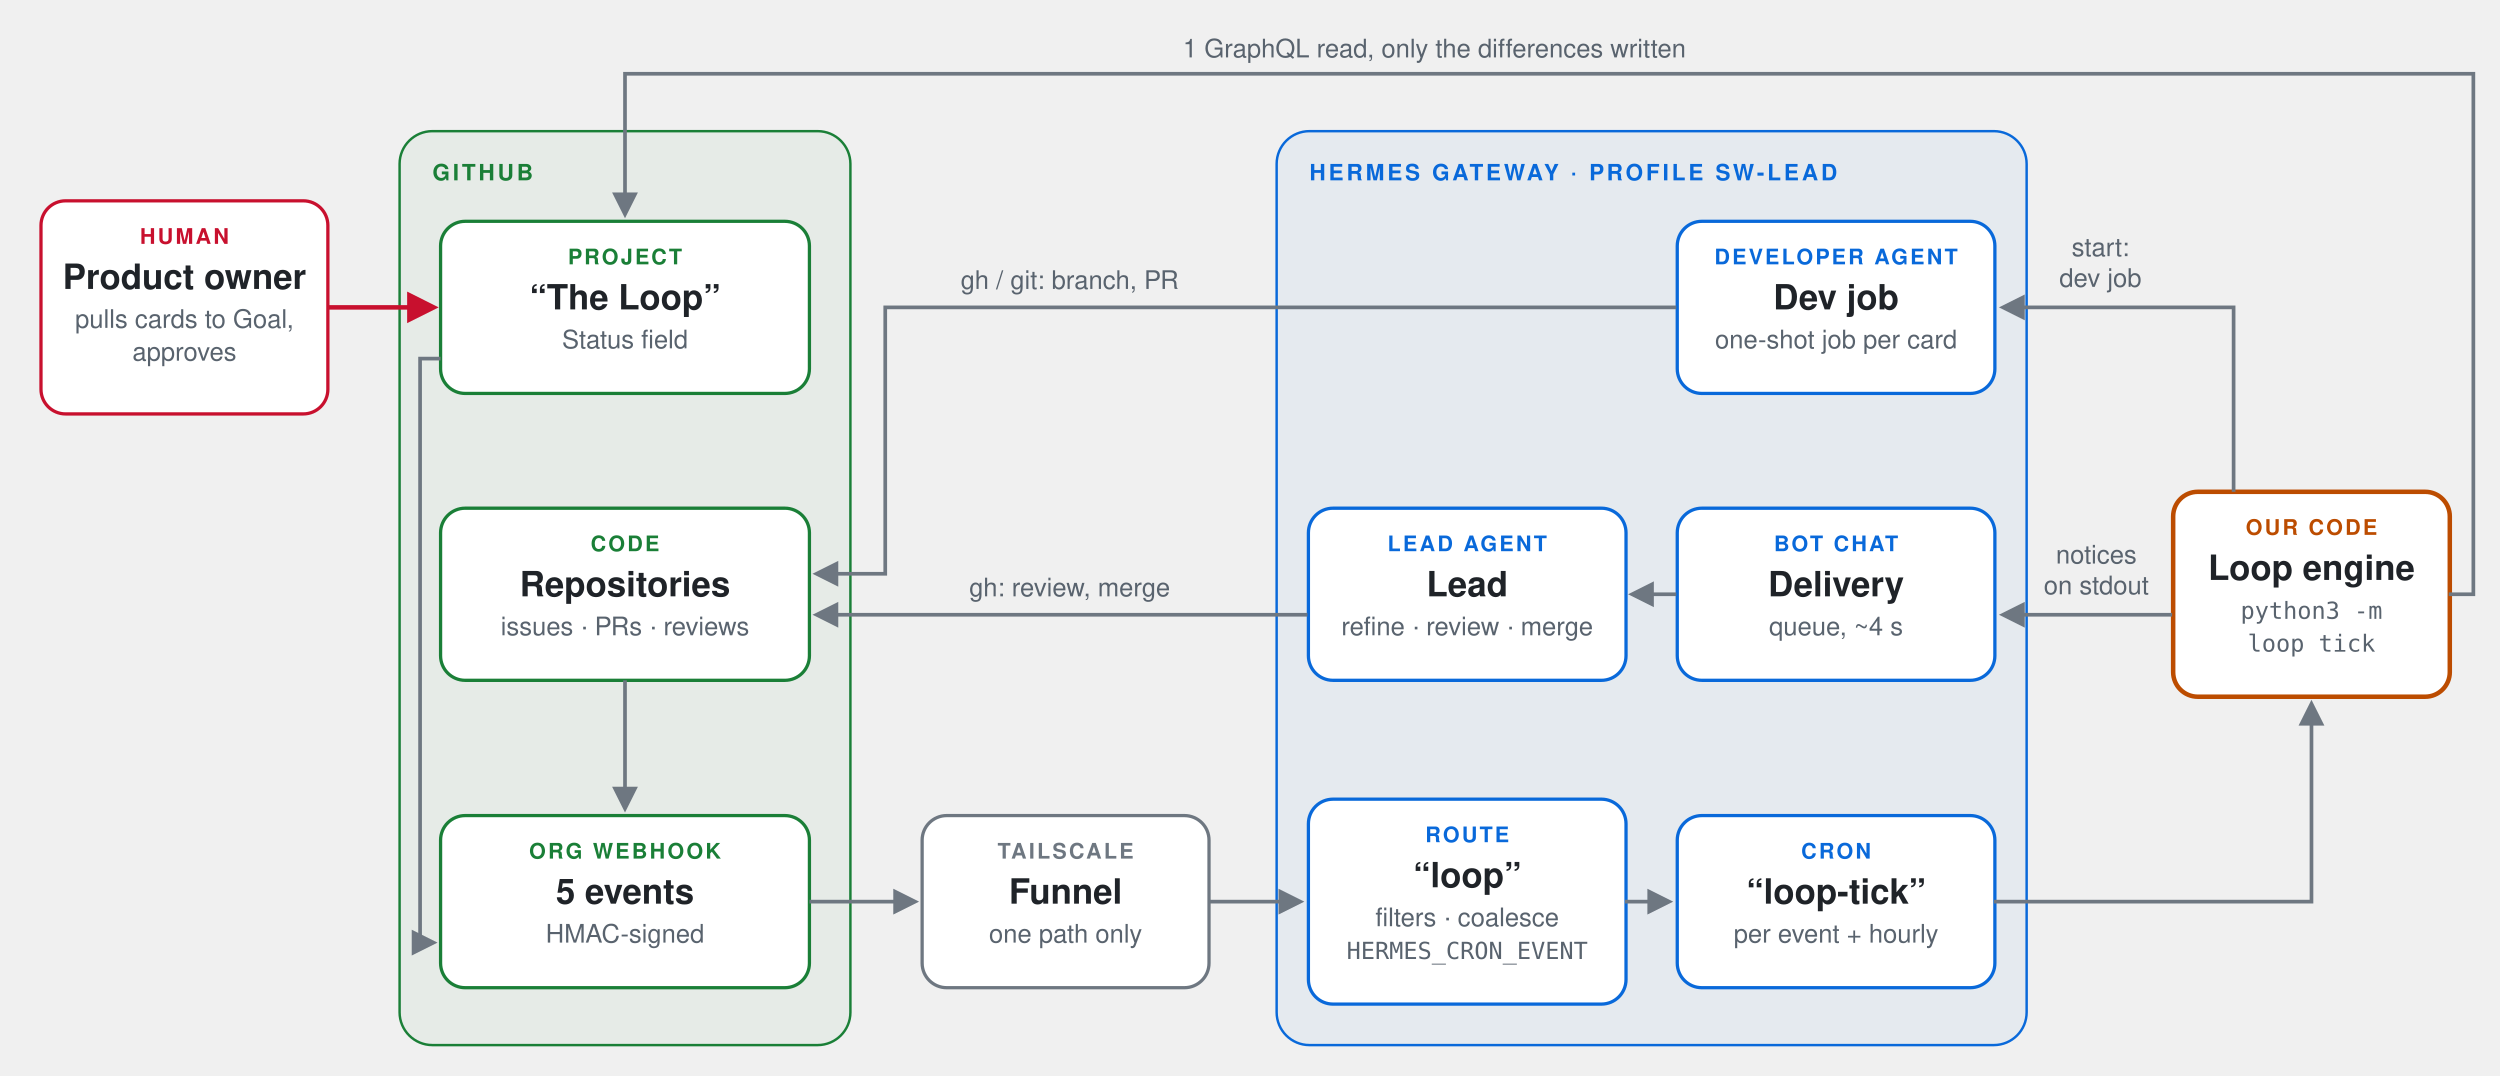
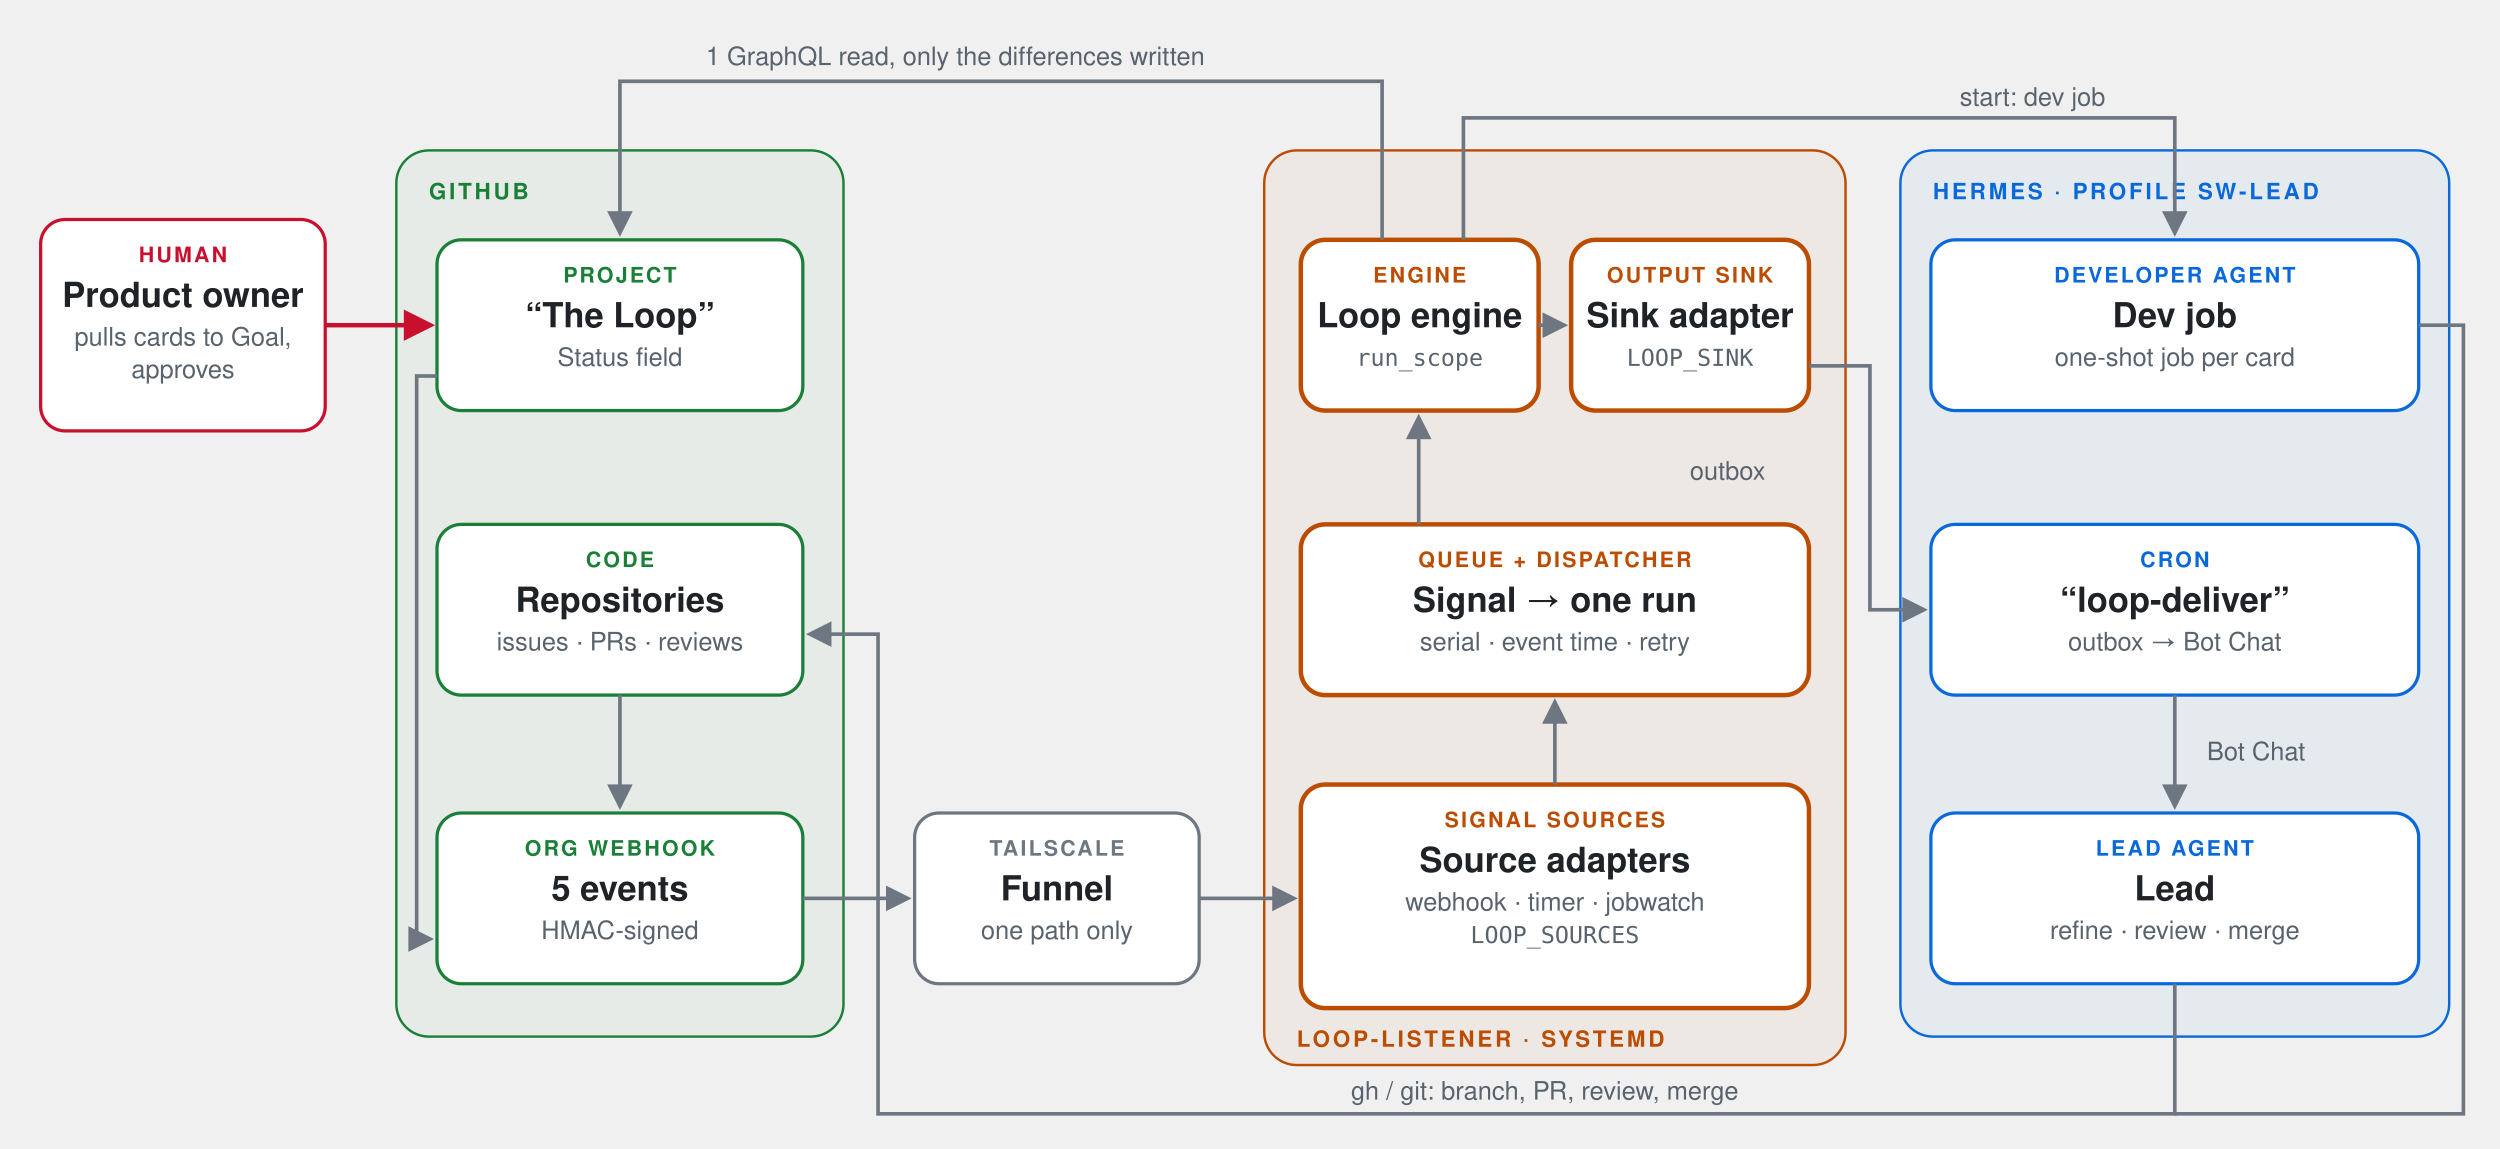
- <svg xmlns="http://www.w3.org/2000/svg" viewBox="0 0 1220 525" width="1220" height="525" role="img" aria-label="Architecture of The Loop: GitHub, Tailscale Funnel, Hermes gateway and the loop engine">
+ <svg xmlns="http://www.w3.org/2000/svg" viewBox="0 0 1230 565" width="1230" height="565" role="img" aria-label="Architecture of The Loop: GitHub, Tailscale Funnel, the loop listener with its signal sources, dispatcher, engine and output sink, and the Hermes profile">
  <style>
text{font-family:-apple-system, BlinkMacSystemFont, "Segoe UI", Helvetica, Arial, sans-serif;fill:#1f2328;text-anchor:middle}
.kick{font-size:10.5px;font-weight:600;letter-spacing:1.1px}
.gk{font-size:11px;font-weight:700;letter-spacing:1.4px;text-anchor:start}
.title{font-size:17px;font-weight:700}
.sub{font-size:12.5px;fill:#59636e}
.mono{font-family:ui-monospace,SFMono-Regular,Menlo,Consolas,monospace;font-size:11.5px}
.lbl{font-size:12.5px;fill:#59636e}
.b{fill:#ffffff;stroke-width:1.6}
.red{stroke:#c8102e}.gh{stroke:#1a7f37}.hm{stroke:#0969da}.ours{stroke:#bc4c00;stroke-width:2.2}.infra{stroke:#6e7781}
.k-red{fill:#c8102e}.k-gh{fill:#1a7f37}.k-hm{fill:#0969da}.k-ours{fill:#bc4c00}.k-infra{fill:#6e7781}
.frame{stroke-width:1.2;stroke-dasharray:none}
.f-gh{fill:#1a7f37;fill-opacity:0.05;stroke:#1a7f37}
.f-hm{fill:#0969da;fill-opacity:0.05;stroke:#0969da}
+ .f-ours{fill:#bc4c00;fill-opacity:0.05;stroke:#bc4c00}
path{fill:none;stroke-width:1.8}.a{stroke:#6e7781}.r{stroke:#c8102e;stroke-width:2.2}
+ .j{stroke:#6e7781}
</style>
  <defs>
    <marker id="ma" viewBox="0 0 10 10" refX="8" refY="5" markerWidth="7" markerHeight="7" orient="auto">
      <path d="M0,0 L10,5 L0,10 z" style="fill:#6e7781;stroke:none" />
    </marker>
    <marker id="mr" viewBox="0 0 10 10" refX="8" refY="5" markerWidth="7" markerHeight="7" orient="auto">
      <path d="M0,0 L10,5 L0,10 z" style="fill:#c8102e;stroke:none" />
    </marker>
  </defs>
-   <rect class="frame f-gh" x="195" y="64" width="220" height="446" rx="16" />
-   <text class="gk k-gh" x="211" y="88">GITHUB</text>
-   <rect class="frame f-hm" x="623" y="64" width="366" height="446" rx="16" />
-   <text class="gk k-hm" x="639" y="88">HERMES GATEWAY · PROFILE SW-LEAD</text>
-   <rect class="b red" x="20.0" y="98.0" width="140" height="104" rx="12" />
-   <text class="kick k-red" x="90" y="119.0">HUMAN</text>
-   <text class="title" x="90" y="141.0">Product owner</text>
-   <text class="sub" x="90" y="160.0">pulls cards to Goal,</text>
-   <text class="sub" x="90" y="176.0">approves</text>
-   <rect class="b gh" x="215.0" y="108.0" width="180" height="84" rx="12" />
-   <text class="kick k-gh" x="305" y="129.0">PROJECT</text>
-   <text class="title" x="305" y="151.0">“The Loop”</text>
-   <text class="sub" x="305" y="170.0">Status field</text>
-   <rect class="b gh" x="215.0" y="248.0" width="180" height="84" rx="12" />
-   <text class="kick k-gh" x="305" y="269.0">CODE</text>
-   <text class="title" x="305" y="291.0">Repositories</text>
-   <text class="sub" x="305" y="310.0">issues · PRs · reviews</text>
-   <rect class="b gh" x="215.0" y="398.0" width="180" height="84" rx="12" />
-   <text class="kick k-gh" x="305" y="419.0">ORG WEBHOOK</text>
-   <text class="title" x="305" y="441.0">5 events</text>
-   <text class="sub" x="305" y="460.0">HMAC-signed</text>
-   <rect class="b infra" x="450.0" y="398.0" width="140" height="84" rx="12" />
-   <text class="kick k-infra" x="520" y="419.0">TAILSCALE</text>
-   <text class="title" x="520" y="441.0">Funnel</text>
-   <text class="sub" x="520" y="460.0">one path only</text>
-   <rect class="b hm" x="818.5" y="108.0" width="155" height="84" rx="12" />
-   <text class="kick k-hm" x="896" y="129.0">DEVELOPER AGENT</text>
-   <text class="title" x="896" y="151.0">Dev job</text>
-   <text class="sub" x="896" y="170.0">one-shot job per card</text>
-   <rect class="b hm" x="638.5" y="248.0" width="155" height="84" rx="12" />
-   <text class="kick k-hm" x="716" y="269.0">LEAD AGENT</text>
-   <text class="title" x="716" y="291.0">Lead</text>
-   <text class="sub" x="716" y="310.0">refine · review · merge</text>
-   <rect class="b hm" x="818.5" y="248.0" width="155" height="84" rx="12" />
-   <text class="kick k-hm" x="896" y="269.0">BOT CHAT</text>
-   <text class="title" x="896" y="291.0">Delivery</text>
-   <text class="sub" x="896" y="310.0">queue, ~4 s</text>
-   <rect class="b hm" x="638.5" y="390.0" width="155" height="100" rx="12" />
-   <text class="kick k-hm" x="716" y="411.0">ROUTE</text>
-   <text class="title" x="716" y="433.0">“loop”</text>
-   <text class="sub" x="716" y="452.0">filters · coalesce</text>
-   <text class="sub" x="716" y="468.0">
-     <tspan class="mono">HERMES_CRON_EVENT</tspan>
+   <rect class="frame f-gh" x="195" y="74" width="220" height="436" rx="16" />
+   <text class="gk k-gh" x="211" y="98">GITHUB</text>
+   <rect class="frame f-ours" x="622" y="74" width="286" height="450" rx="16" />
+   <text class="gk k-ours" x="638" y="515">LOOP-LISTENER · SYSTEMD</text>
+   <rect class="frame f-hm" x="935" y="74" width="270" height="436" rx="16" />
+   <text class="gk k-hm" x="951" y="98">HERMES · PROFILE SW-LEAD</text>
+   <rect class="b red" x="20" y="108" width="140" height="104" rx="12" />
+   <text class="kick k-red" x="90" y="129">HUMAN</text>
+   <text class="title" x="90" y="151">Product owner</text>
+   <text class="sub" x="90" y="170">pulls cards to Goal,</text>
+   <text class="sub" x="90" y="186">approves</text>
+   <rect class="b gh" x="215" y="118" width="180" height="84" rx="12" />
+   <text class="kick k-gh" x="305" y="139">PROJECT</text>
+   <text class="title" x="305" y="161">“The Loop”</text>
+   <text class="sub" x="305" y="180">Status field</text>
+   <rect class="b gh" x="215" y="258" width="180" height="84" rx="12" />
+   <text class="kick k-gh" x="305" y="279">CODE</text>
+   <text class="title" x="305" y="301">Repositories</text>
+   <text class="sub" x="305" y="320">issues · PRs · reviews</text>
+   <rect class="b gh" x="215" y="400" width="180" height="84" rx="12" />
+   <text class="kick k-gh" x="305" y="421">ORG WEBHOOK</text>
+   <text class="title" x="305" y="443">5 events</text>
+   <text class="sub" x="305" y="462">HMAC-signed</text>
+   <rect class="b infra" x="450" y="400" width="140" height="84" rx="12" />
+   <text class="kick k-infra" x="520" y="421">TAILSCALE</text>
+   <text class="title" x="520" y="443">Funnel</text>
+   <text class="sub" x="520" y="462">one path only</text>
+   <rect class="b ours" x="640" y="118" width="117" height="84" rx="12" />
+   <text class="kick k-ours" x="698.5" y="139">ENGINE</text>
+   <text class="title" x="698.5" y="161">Loop engine</text>
+   <text class="sub" x="698.5" y="180">
+     <tspan class="mono">run_scope</tspan>
  </text>
-   <rect class="b hm" x="818.5" y="398.0" width="155" height="84" rx="12" />
-   <text class="kick k-hm" x="896" y="419.0">CRON</text>
-   <text class="title" x="896" y="441.0">“loop-tick”</text>
-   <text class="sub" x="896" y="460.0">per event + hourly</text>
-   <rect class="b ours" x="1060.5" y="240.0" width="135" height="100" rx="12" />
-   <text class="kick k-ours" x="1128" y="261.0">OUR CODE</text>
-   <text class="title" x="1128" y="283.0">Loop engine</text>
-   <text class="sub" x="1128" y="302.0">
-     <tspan class="mono">python3 -m</tspan>
+   <rect class="b ours" x="773" y="118" width="117" height="84" rx="12" />
+   <text class="kick k-ours" x="831.5" y="139">OUTPUT SINK</text>
+   <text class="title" x="831.5" y="161">Sink adapter</text>
+   <text class="sub" x="831.5" y="180">
+     <tspan class="mono">LOOP_SINK</tspan>
  </text>
-   <text class="sub" x="1128" y="318.0">
-     <tspan class="mono">loop tick</tspan>
+   <rect class="b ours" x="640" y="258" width="250" height="84" rx="12" />
+   <text class="kick k-ours" x="765" y="279">QUEUE + DISPATCHER</text>
+   <text class="title" x="765" y="301">Signal → one run</text>
+   <text class="sub" x="765" y="320">serial · event time · retry</text>
+   <rect class="b ours" x="640" y="386" width="250" height="110" rx="12" />
+   <text class="kick k-ours" x="765" y="407">SIGNAL SOURCES</text>
+   <text class="title" x="765" y="429">Source adapters</text>
+   <text class="sub" x="765" y="448">webhook · timer · jobwatch</text>
+   <text class="sub" x="765" y="464">
+     <tspan class="mono">LOOP_SOURCES</tspan>
  </text>
-   <path class="r" d="M160,150 H211" marker-end="url(#mr)" />
-   <path class="a" d="M215,175 H205 V460 H211" marker-end="url(#ma)" />
-   <path class="a" d="M305,332 V394" marker-end="url(#ma)" />
-   <path class="a" d="M395,440 H446" marker-end="url(#ma)" />
-   <path class="a" d="M590,440 H634" marker-end="url(#ma)" />
-   <path class="a" d="M793,440 H814" marker-end="url(#ma)" />
-   <path class="a" d="M973,440 H1128 V344" marker-end="url(#ma)" />
-   <path class="a" d="M1195,290 H1207 V36 H305 V104" marker-end="url(#ma)" />
-   <text class="lbl" x="700" y="28">1 GraphQL read, only the differences written</text>
-   <path class="a" d="M1090,240 V150 H978" marker-end="url(#ma)" />
-   <text class="lbl" x="1025" y="125">start:</text>
-   <text class="lbl" x="1025" y="140">dev job</text>
-   <path class="a" d="M1060,300 H978" marker-end="url(#ma)" />
-   <text class="lbl" x="1023" y="275">notices</text>
-   <text class="lbl" x="1023" y="290">on stdout</text>
-   <path class="a" d="M818,290 H797" marker-end="url(#ma)" />
-   <path class="a" d="M818,150 H432 V280 H399" marker-end="url(#ma)" />
-   <text class="lbl" x="522" y="141">gh / git: branch, PR</text>
-   <path class="a" d="M638,300 H399" marker-end="url(#ma)" />
-   <text class="lbl" x="522" y="291">gh: review, merge</text>
+   <rect class="b hm" x="950" y="118" width="240" height="84" rx="12" />
+   <text class="kick k-hm" x="1070" y="139">DEVELOPER AGENT</text>
+   <text class="title" x="1070" y="161">Dev job</text>
+   <text class="sub" x="1070" y="180">one-shot job per card</text>
+   <rect class="b hm" x="950" y="258" width="240" height="84" rx="12" />
+   <text class="kick k-hm" x="1070" y="279">CRON</text>
+   <text class="title" x="1070" y="301">“loop-deliver”</text>
+   <text class="sub" x="1070" y="320">outbox → Bot Chat</text>
+   <rect class="b hm" x="950" y="400" width="240" height="84" rx="12" />
+   <text class="kick k-hm" x="1070" y="421">LEAD AGENT</text>
+   <text class="title" x="1070" y="443">Lead</text>
+   <text class="sub" x="1070" y="462">refine · review · merge</text>
+   <path class="r" d="M160,160 H211" marker-end="url(#mr)" />
+   <path class="a" d="M215,185 H205 V462 H211" marker-end="url(#ma)" />
+   <path class="a" d="M305,342 V396" marker-end="url(#ma)" />
+   <path class="a" d="M395,442 H446" marker-end="url(#ma)" />
+   <path class="a" d="M590,442 H636" marker-end="url(#ma)" />
+   <path class="a" d="M765,386 V346" marker-end="url(#ma)" />
+   <path class="a" d="M698,258 V206" marker-end="url(#ma)" />
+   <path class="a" d="M757,160 H769" marker-end="url(#ma)" />
+   <path class="a" d="M680,118 V40 H305 V114" marker-end="url(#ma)" />
+   <text class="lbl" x="470" y="32">1 GraphQL read, only the differences written</text>
+   <path class="a" d="M720,118 V58 H1070 V114" marker-end="url(#ma)" />
+   <text class="lbl" x="1000" y="52">start: dev job</text>
+   <path class="a" d="M890,180 H920 V300 H946" marker-end="url(#ma)" />
+   <text class="lbl" x="850" y="236">outbox</text>
+   <path class="a" d="M1070,342 V396" marker-end="url(#ma)" />
+   <text class="lbl" x="1110" y="374">Bot Chat</text>
+   <path class="j" d="M1190,160 H1212 V548 H1070" />
+   <path class="a" d="M1070,484 V548 H432 V312 H399" marker-end="url(#ma)" />
+   <text class="lbl" x="760" y="541">gh / git: branch, PR, review, merge</text>
</svg>
